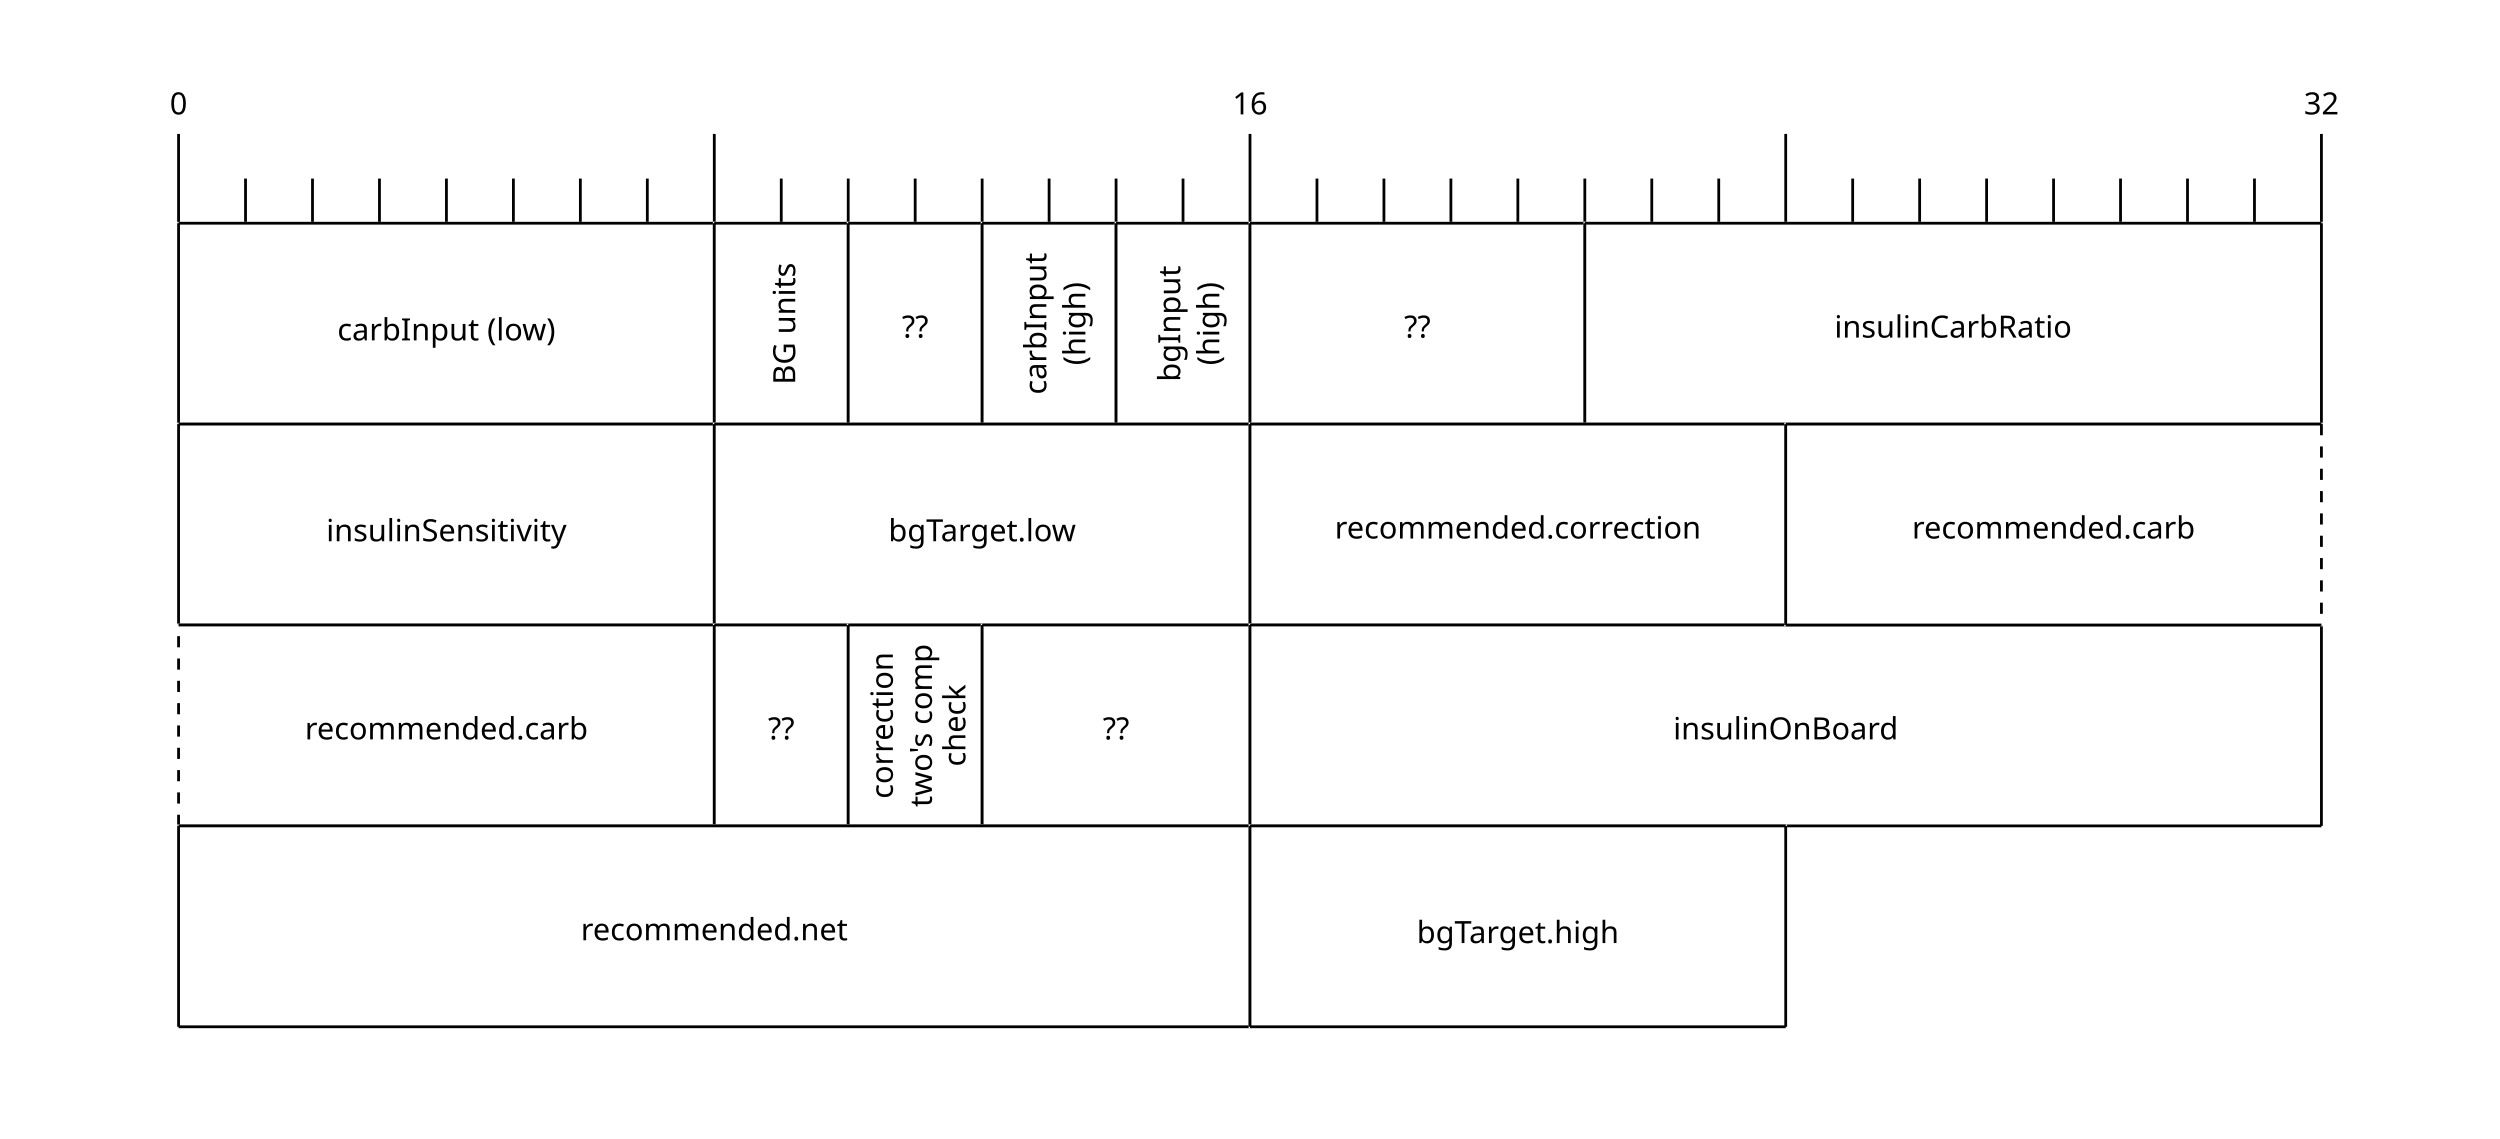
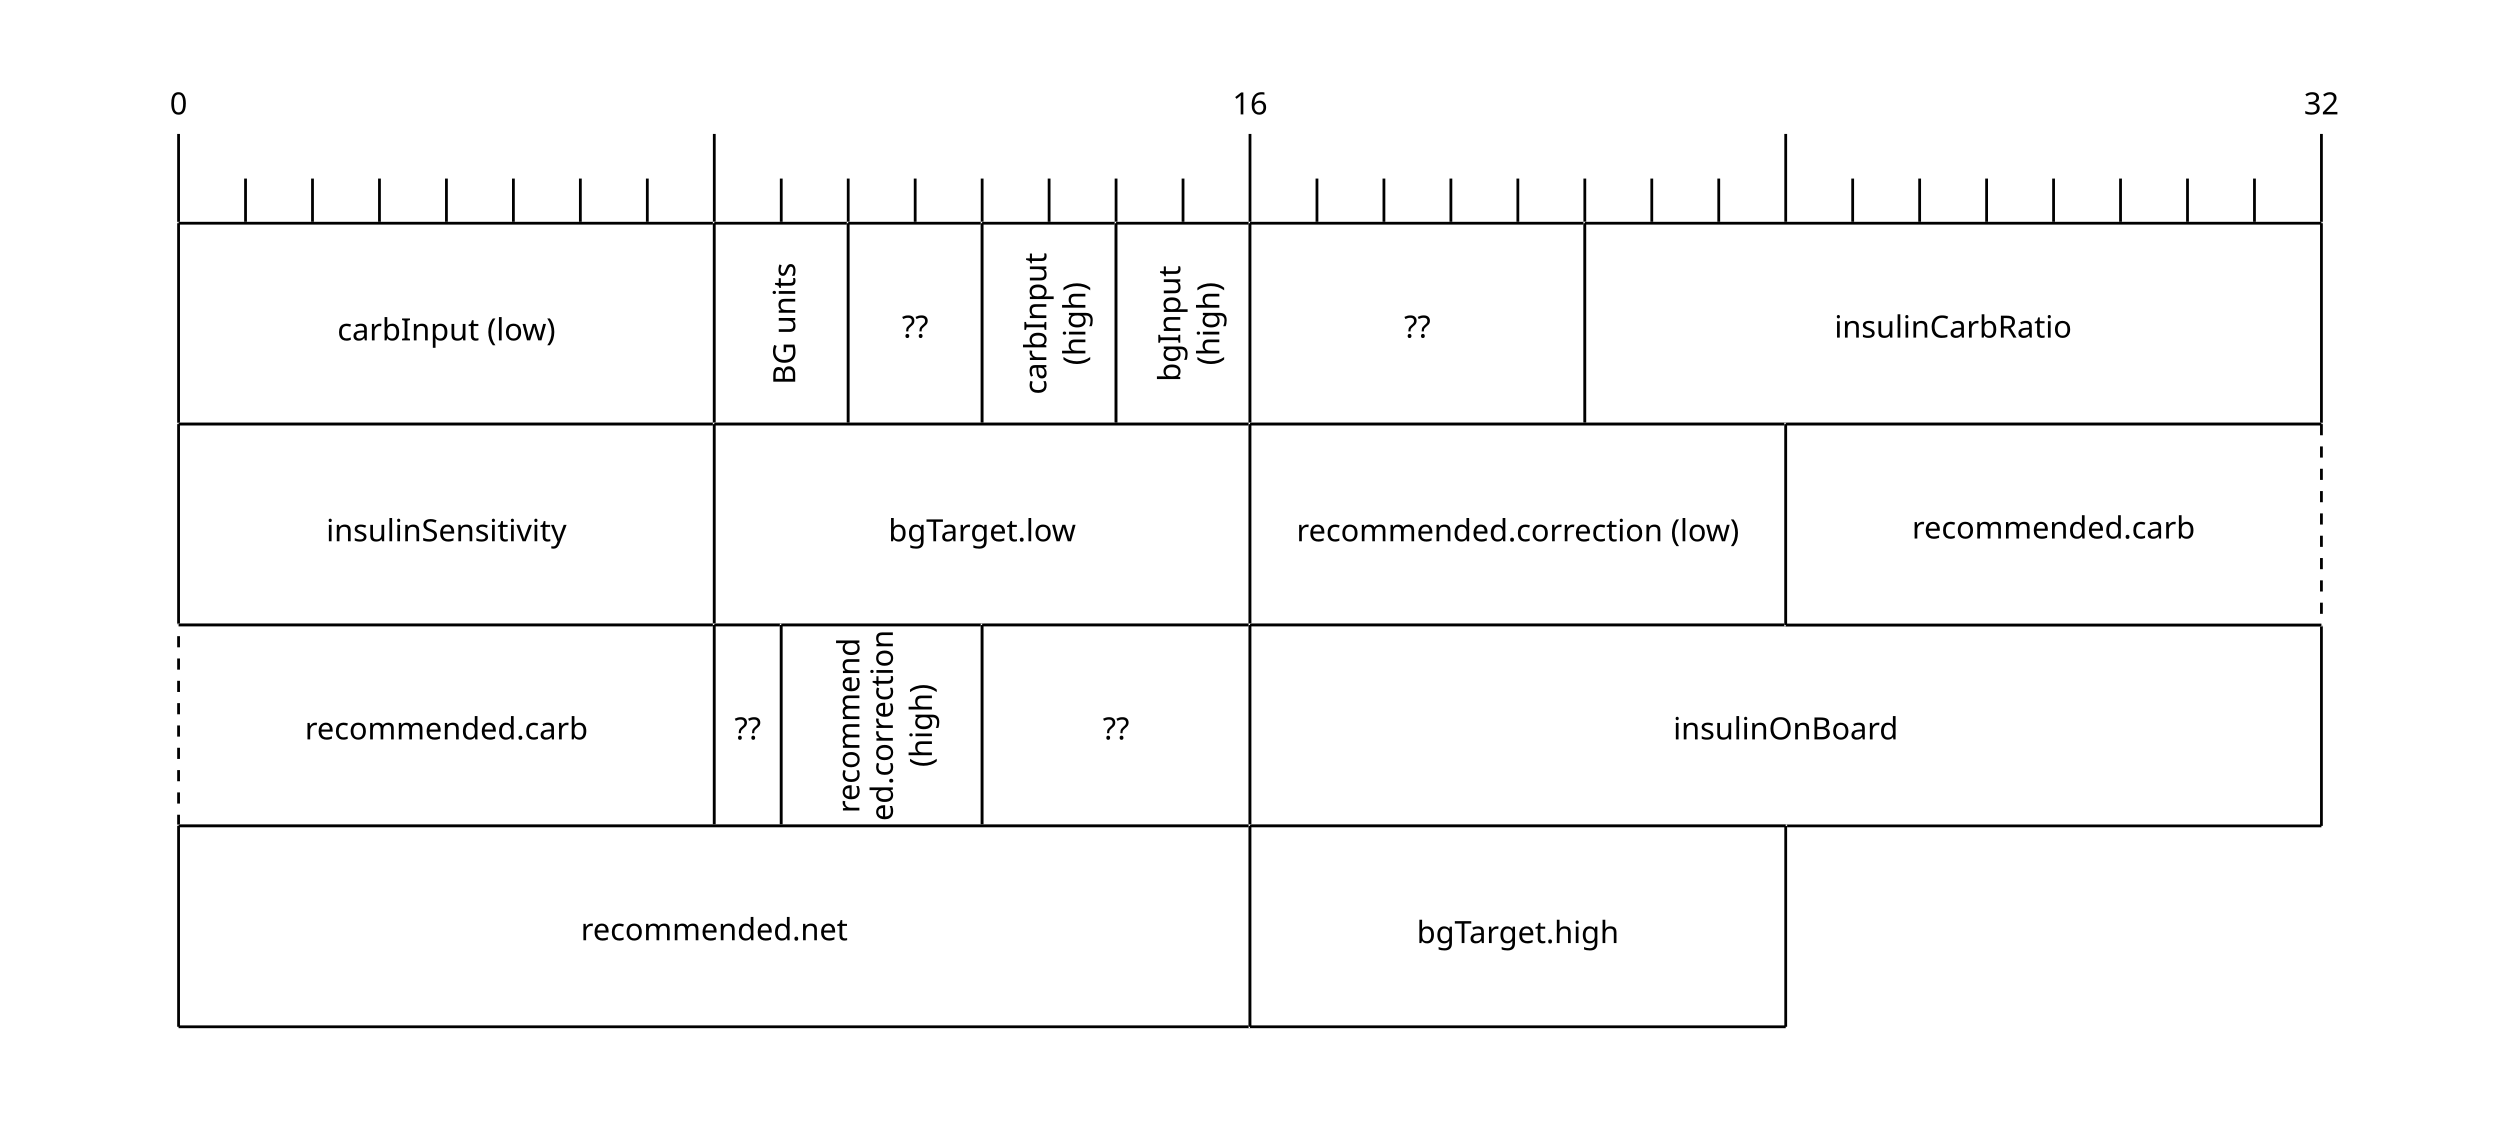
<svg xmlns="http://www.w3.org/2000/svg" viewBox="0 0 896 408">
  <defs id="defs_block">
    <filter height="1.504" id="filter_blur" width="1.157" x="-0.079" y="-0.252">
      <feGaussianBlur id="feGaussianBlur3780" stdDeviation="4.2" />
    </filter>
  </defs>
  <path d="M 64 48 L 64 80" fill="none" stroke="rgb(0,0,0)" />
  <text fill="rgb(0,0,0)" font-family="sans-serif" font-size="11" font-style="normal" font-weight="normal" text-anchor="middle" textLength="7" x="64" y="41">0</text>
  <path d="M 88 64 L 88 80" fill="none" stroke="rgb(0,0,0)" />
  <path d="M 112 64 L 112 80" fill="none" stroke="rgb(0,0,0)" />
  <path d="M 136 64 L 136 80" fill="none" stroke="rgb(0,0,0)" />
  <path d="M 160 64 L 160 80" fill="none" stroke="rgb(0,0,0)" />
  <path d="M 184 64 L 184 80" fill="none" stroke="rgb(0,0,0)" />
  <path d="M 208 64 L 208 80" fill="none" stroke="rgb(0,0,0)" />
  <path d="M 232 64 L 232 80" fill="none" stroke="rgb(0,0,0)" />
  <path d="M 256 48 L 256 80" fill="none" stroke="rgb(0,0,0)" />
  <path d="M 280 64 L 280 80" fill="none" stroke="rgb(0,0,0)" />
  <path d="M 304 64 L 304 80" fill="none" stroke="rgb(0,0,0)" />
  <path d="M 328 64 L 328 80" fill="none" stroke="rgb(0,0,0)" />
  <path d="M 352 64 L 352 80" fill="none" stroke="rgb(0,0,0)" />
  <path d="M 376 64 L 376 80" fill="none" stroke="rgb(0,0,0)" />
  <path d="M 400 64 L 400 80" fill="none" stroke="rgb(0,0,0)" />
  <path d="M 424 64 L 424 80" fill="none" stroke="rgb(0,0,0)" />
  <path d="M 448 48 L 448 80" fill="none" stroke="rgb(0,0,0)" />
  <text fill="rgb(0,0,0)" font-family="sans-serif" font-size="11" font-style="normal" font-weight="normal" text-anchor="middle" textLength="14" x="448" y="41">16</text>
  <path d="M 472 64 L 472 80" fill="none" stroke="rgb(0,0,0)" />
  <path d="M 496 64 L 496 80" fill="none" stroke="rgb(0,0,0)" />
  <path d="M 520 64 L 520 80" fill="none" stroke="rgb(0,0,0)" />
  <path d="M 544 64 L 544 80" fill="none" stroke="rgb(0,0,0)" />
  <path d="M 568 64 L 568 80" fill="none" stroke="rgb(0,0,0)" />
  <path d="M 592 64 L 592 80" fill="none" stroke="rgb(0,0,0)" />
  <path d="M 616 64 L 616 80" fill="none" stroke="rgb(0,0,0)" />
  <path d="M 640 48 L 640 80" fill="none" stroke="rgb(0,0,0)" />
  <path d="M 664 64 L 664 80" fill="none" stroke="rgb(0,0,0)" />
  <path d="M 688 64 L 688 80" fill="none" stroke="rgb(0,0,0)" />
  <path d="M 712 64 L 712 80" fill="none" stroke="rgb(0,0,0)" />
  <path d="M 736 64 L 736 80" fill="none" stroke="rgb(0,0,0)" />
  <path d="M 760 64 L 760 80" fill="none" stroke="rgb(0,0,0)" />
  <path d="M 784 64 L 784 80" fill="none" stroke="rgb(0,0,0)" />
  <path d="M 808 64 L 808 80" fill="none" stroke="rgb(0,0,0)" />
  <path d="M 832 48 L 832 80" fill="none" stroke="rgb(0,0,0)" />
  <text fill="rgb(0,0,0)" font-family="sans-serif" font-size="11" font-style="normal" font-weight="normal" text-anchor="middle" textLength="14" x="832" y="41">32</text>
  <rect fill="rgb(255,255,255)" height="72" stroke="rgb(255,255,255)" width="192" x="64" y="80" />
  <path d="M 64 80 L 256 80" fill="none" stroke="rgb(0,0,0)" />
  <path d="M 256 80 L 256 152" fill="none" stroke="rgb(0,0,0)" />
  <path d="M 256 152 L 64 152" fill="none" stroke="rgb(0,0,0)" />
  <path d="M 64 152 L 64 80" fill="none" stroke="rgb(0,0,0)" />
  <text fill="rgb(0,0,0)" font-family="sans-serif" font-size="11" font-style="normal" font-weight="normal" text-anchor="middle" textLength="79" x="160" y="122">carbInput (low)</text>
  <rect fill="rgb(255,255,255)" height="72" stroke="rgb(255,255,255)" width="48" x="256" y="80" />
  <path d="M 256 80 L 304 80" fill="none" stroke="rgb(0,0,0)" />
  <path d="M 304 80 L 304 152" fill="none" stroke="rgb(0,0,0)" />
  <path d="M 304 152 L 256 152" fill="none" stroke="rgb(0,0,0)" />
  <path d="M 256 152 L 256 80" fill="none" stroke="rgb(0,0,0)" />
  <g transform="rotate(270,256,152)">
    <text fill="rgb(0,0,0)" font-family="sans-serif" font-size="11" font-style="normal" font-weight="normal" text-anchor="middle" textLength="43" x="292" y="181">BG units</text>
  </g>
  <rect fill="rgb(255,255,255)" height="72" stroke="rgb(255,255,255)" width="48" x="304" y="80" />
  <path d="M 304 80 L 352 80" fill="none" stroke="rgb(0,0,0)" />
  <path d="M 352 80 L 352 152" fill="none" stroke="rgb(0,0,0)" />
  <path d="M 352 152 L 304 152" fill="none" stroke="rgb(0,0,0)" />
  <path d="M 304 152 L 304 80" fill="none" stroke="rgb(0,0,0)" />
  <text fill="rgb(0,0,0)" font-family="sans-serif" font-size="11" font-style="normal" font-weight="normal" text-anchor="middle" textLength="14" x="328" y="121">??</text>
  <rect fill="rgb(255,255,255)" height="72" stroke="rgb(255,255,255)" width="48" x="352" y="80" />
  <path d="M 352 80 L 400 80" fill="none" stroke="rgb(0,0,0)" />
  <path d="M 400 80 L 400 152" fill="none" stroke="rgb(0,0,0)" />
  <path d="M 400 152 L 352 152" fill="none" stroke="rgb(0,0,0)" />
  <path d="M 352 152 L 352 80" fill="none" stroke="rgb(0,0,0)" />
  <g transform="rotate(270,352,152)">
    <text fill="rgb(0,0,0)" font-family="sans-serif" font-size="11" font-style="normal" font-weight="normal" text-anchor="middle" textLength="46" x="388" y="175">carbInput</text>
    <text fill="rgb(0,0,0)" font-family="sans-serif" font-size="11" font-style="normal" font-weight="normal" text-anchor="middle" textLength="32" x="388" y="189">(high)</text>
  </g>
  <rect fill="rgb(255,255,255)" height="72" stroke="rgb(255,255,255)" width="48" x="400" y="80" />
  <path d="M 400 80 L 448 80" fill="none" stroke="rgb(0,0,0)" />
  <path d="M 448 80 L 448 152" fill="none" stroke="rgb(0,0,0)" />
  <path d="M 448 152 L 400 152" fill="none" stroke="rgb(0,0,0)" />
  <path d="M 400 152 L 400 80" fill="none" stroke="rgb(0,0,0)" />
  <g transform="rotate(270,400,152)">
    <text fill="rgb(0,0,0)" font-family="sans-serif" font-size="11" font-style="normal" font-weight="normal" text-anchor="middle" textLength="36" x="436" y="175">bgInput</text>
    <text fill="rgb(0,0,0)" font-family="sans-serif" font-size="11" font-style="normal" font-weight="normal" text-anchor="middle" textLength="32" x="436" y="189">(high)</text>
  </g>
  <rect fill="rgb(255,255,255)" height="72" stroke="rgb(255,255,255)" width="120" x="448" y="80" />
  <path d="M 448 80 L 568 80" fill="none" stroke="rgb(0,0,0)" />
  <path d="M 568 80 L 568 152" fill="none" stroke="rgb(0,0,0)" />
  <path d="M 568 152 L 448 152" fill="none" stroke="rgb(0,0,0)" />
  <path d="M 448 152 L 448 80" fill="none" stroke="rgb(0,0,0)" />
  <text fill="rgb(0,0,0)" font-family="sans-serif" font-size="11" font-style="normal" font-weight="normal" text-anchor="middle" textLength="14" x="508" y="121">??</text>
  <rect fill="rgb(255,255,255)" height="72" stroke="rgb(255,255,255)" width="264" x="568" y="80" />
  <path d="M 568 80 L 832 80" fill="none" stroke="rgb(0,0,0)" />
  <path d="M 832 80 L 832 152" fill="none" stroke="rgb(0,0,0)" />
  <path d="M 832 152 L 568 152" fill="none" stroke="rgb(0,0,0)" />
  <path d="M 568 152 L 568 80" fill="none" stroke="rgb(0,0,0)" />
  <text fill="rgb(0,0,0)" font-family="sans-serif" font-size="11" font-style="normal" font-weight="normal" text-anchor="middle" textLength="79" x="700" y="121">insulinCarbRatio</text>
  <rect fill="rgb(255,255,255)" height="72" stroke="rgb(255,255,255)" width="192" x="64" y="152" />
  <path d="M 64 152 L 256 152" fill="none" stroke="rgb(0,0,0)" />
  <path d="M 256 152 L 256 224" fill="none" stroke="rgb(0,0,0)" />
  <path d="M 256 224 L 64 224" fill="none" stroke="rgb(0,0,0)" />
  <path d="M 64 224 L 64 152" fill="none" stroke="rgb(0,0,0)" />
  <text fill="rgb(0,0,0)" font-family="sans-serif" font-size="11" font-style="normal" font-weight="normal" text-anchor="middle" textLength="79" x="160" y="194">insulinSensitivity</text>
  <rect fill="rgb(255,255,255)" height="72" stroke="rgb(255,255,255)" width="192" x="256" y="152" />
  <path d="M 256 152 L 448 152" fill="none" stroke="rgb(0,0,0)" />
  <path d="M 448 152 L 448 224" fill="none" stroke="rgb(0,0,0)" />
  <path d="M 448 224 L 256 224" fill="none" stroke="rgb(0,0,0)" />
  <path d="M 256 224 L 256 152" fill="none" stroke="rgb(0,0,0)" />
  <text fill="rgb(0,0,0)" font-family="sans-serif" font-size="11" font-style="normal" font-weight="normal" text-anchor="middle" textLength="66" x="352" y="194">bgTarget.low</text>
  <rect fill="rgb(255,255,255)" height="72" stroke="rgb(255,255,255)" width="192" x="448" y="152" />
  <path d="M 448 152 L 640 152" fill="none" stroke="rgb(0,0,0)" />
  <path d="M 640 152 L 640 224" fill="none" stroke="rgb(0,0,0)" />
  <path d="M 640 224 L 448 224" fill="none" stroke="rgb(0,0,0)" />
  <path d="M 448 224 L 448 152" fill="none" stroke="rgb(0,0,0)" />
-   <text fill="rgb(0,0,0)" font-family="sans-serif" font-size="11" font-style="normal" font-weight="normal" text-anchor="middle" textLength="126" x="544" y="193">recommended.correction</text>
+   <text fill="rgb(0,0,0)" font-family="sans-serif" font-size="11" font-style="normal" font-weight="normal" text-anchor="middle" textLength="159" x="544" y="194">recommended.correction (low)</text>
  <rect fill="rgb(255,255,255)" height="72" stroke="rgb(255,255,255)" width="192" x="64" y="224" />
  <path d="M 64 224 L 256 224" fill="none" stroke="rgb(0,0,0)" />
  <path d="M 256 224 L 256 296" fill="none" stroke="rgb(0,0,0)" />
  <path d="M 256 296 L 64 296" fill="none" stroke="rgb(0,0,0)" />
  <path d="M 64 296 L 64 224" fill="none" stroke="rgb(0,0,0)" stroke-dasharray="4" />
  <text fill="rgb(0,0,0)" font-family="sans-serif" font-size="11" font-style="normal" font-weight="normal" text-anchor="middle" textLength="98" x="160" y="265">recommended.carb</text>
-   <rect fill="rgb(255,255,255)" height="72" stroke="rgb(255,255,255)" width="48" x="256" y="224" />
-   <path d="M 256 224 L 304 224" fill="none" stroke="rgb(0,0,0)" />
-   <path d="M 304 224 L 304 296" fill="none" stroke="rgb(0,0,0)" />
-   <path d="M 304 296 L 256 296" fill="none" stroke="rgb(0,0,0)" />
+   <rect fill="rgb(255,255,255)" height="72" stroke="rgb(255,255,255)" width="24" x="256" y="224" />
+   <path d="M 256 224 L 280 224" fill="none" stroke="rgb(0,0,0)" />
+   <path d="M 280 224 L 280 296" fill="none" stroke="rgb(0,0,0)" />
+   <path d="M 280 296 L 256 296" fill="none" stroke="rgb(0,0,0)" />
  <path d="M 256 296 L 256 224" fill="none" stroke="rgb(0,0,0)" />
-   <text fill="rgb(0,0,0)" font-family="sans-serif" font-size="11" font-style="normal" font-weight="normal" text-anchor="middle" textLength="14" x="280" y="265">??</text>
-   <rect fill="rgb(255,255,255)" height="72" stroke="rgb(255,255,255)" width="48" x="304" y="224" />
-   <path d="M 304 224 L 352 224" fill="none" stroke="rgb(0,0,0)" />
+   <text fill="rgb(0,0,0)" font-family="sans-serif" font-size="11" font-style="normal" font-weight="normal" text-anchor="middle" textLength="14" x="268" y="265">??</text>
+   <rect fill="rgb(255,255,255)" height="72" stroke="rgb(255,255,255)" width="72" x="280" y="224" />
+   <path d="M 280 224 L 352 224" fill="none" stroke="rgb(0,0,0)" />
  <path d="M 352 224 L 352 296" fill="none" stroke="rgb(0,0,0)" />
-   <path d="M 352 296 L 304 296" fill="none" stroke="rgb(0,0,0)" />
-   <path d="M 304 296 L 304 224" fill="none" stroke="rgb(0,0,0)" />
-   <g transform="rotate(270,304,296)">
-     <text fill="rgb(0,0,0)" font-family="sans-serif" font-size="11" font-style="normal" font-weight="normal" text-anchor="middle" textLength="50" x="340" y="312">correction</text>
-     <text fill="rgb(0,0,0)" font-family="sans-serif" font-size="11" font-style="normal" font-weight="normal" text-anchor="middle" textLength="60" x="340" y="326">two's comp</text>
-     <text fill="rgb(0,0,0)" font-family="sans-serif" font-size="11" font-style="normal" font-weight="normal" text-anchor="middle" textLength="30" x="340" y="338">check</text>
+   <path d="M 352 296 L 280 296" fill="none" stroke="rgb(0,0,0)" />
+   <path d="M 280 296 L 280 224" fill="none" stroke="rgb(0,0,0)" />
+   <g transform="rotate(270,280,296)">
+     <text fill="rgb(0,0,0)" font-family="sans-serif" font-size="11" font-style="normal" font-weight="normal" text-anchor="middle" textLength="60" x="316" y="324">recommend</text>
+     <text fill="rgb(0,0,0)" font-family="sans-serif" font-size="11" font-style="normal" font-weight="normal" text-anchor="middle" textLength="66" x="316" y="336">ed.correction</text>
+     <text fill="rgb(0,0,0)" font-family="sans-serif" font-size="11" font-style="normal" font-weight="normal" text-anchor="middle" textLength="32" x="316" y="350">(high)</text>
  </g>
  <rect fill="rgb(255,255,255)" height="72" stroke="rgb(255,255,255)" width="96" x="352" y="224" />
  <path d="M 352 224 L 448 224" fill="none" stroke="rgb(0,0,0)" />
  <path d="M 448 224 L 448 296" fill="none" stroke="rgb(0,0,0)" />
  <path d="M 448 296 L 352 296" fill="none" stroke="rgb(0,0,0)" />
  <path d="M 352 296 L 352 224" fill="none" stroke="rgb(0,0,0)" />
  <text fill="rgb(0,0,0)" font-family="sans-serif" font-size="11" font-style="normal" font-weight="normal" text-anchor="middle" textLength="14" x="400" y="265">??</text>
  <rect fill="rgb(255,255,255)" height="72" stroke="rgb(255,255,255)" width="384" x="448" y="224" />
  <path d="M 448 224 L 832 224" fill="none" stroke="rgb(0,0,0)" />
  <path d="M 832 224 L 832 296" fill="none" stroke="rgb(0,0,0)" />
  <path d="M 832 296 L 448 296" fill="none" stroke="rgb(0,0,0)" />
  <path d="M 448 296 L 448 224" fill="none" stroke="rgb(0,0,0)" />
  <text fill="rgb(0,0,0)" font-family="sans-serif" font-size="11" font-style="normal" font-weight="normal" text-anchor="middle" textLength="73" x="640" y="265">insulinOnBoard</text>
  <rect fill="rgb(255,255,255)" height="72" stroke="rgb(255,255,255)" width="384" x="64" y="296" />
  <path d="M 64 296 L 448 296" fill="none" stroke="rgb(0,0,0)" />
  <path d="M 448 296 L 448 368" fill="none" stroke="rgb(0,0,0)" />
  <path d="M 448 368 L 64 368" fill="none" stroke="rgb(0,0,0)" />
  <path d="M 64 368 L 64 296" fill="none" stroke="rgb(0,0,0)" />
  <text fill="rgb(0,0,0)" font-family="sans-serif" font-size="11" font-style="normal" font-weight="normal" text-anchor="middle" textLength="92" x="256" y="337">recommended.net</text>
  <rect fill="rgb(255,255,255)" height="72" stroke="rgb(255,255,255)" width="192" x="448" y="296" />
  <path d="M 448 296 L 640 296" fill="none" stroke="rgb(0,0,0)" />
  <path d="M 640 296 L 640 368" fill="none" stroke="rgb(0,0,0)" />
  <path d="M 640 368 L 448 368" fill="none" stroke="rgb(0,0,0)" />
  <path d="M 448 368 L 448 296" fill="none" stroke="rgb(0,0,0)" />
  <text fill="rgb(0,0,0)" font-family="sans-serif" font-size="11" font-style="normal" font-weight="normal" text-anchor="middle" textLength="69" x="544" y="338">bgTarget.high</text>
  <rect fill="rgb(255,255,255)" height="72" stroke="rgb(255,255,255)" width="192" x="640" y="152" />
  <path d="M 640 152 L 832 152" fill="none" stroke="rgb(0,0,0)" />
  <path d="M 832 152 L 832 224" fill="none" stroke="rgb(0,0,0)" stroke-dasharray="4" />
  <path d="M 832 224 L 640 224" fill="none" stroke="rgb(0,0,0)" />
  <path d="M 640 224 L 640 152" fill="none" stroke="rgb(0,0,0)" />
  <text fill="rgb(0,0,0)" font-family="sans-serif" font-size="11" font-style="normal" font-weight="normal" text-anchor="middle" textLength="98" x="736" y="193">recommended.carb</text>
</svg>
